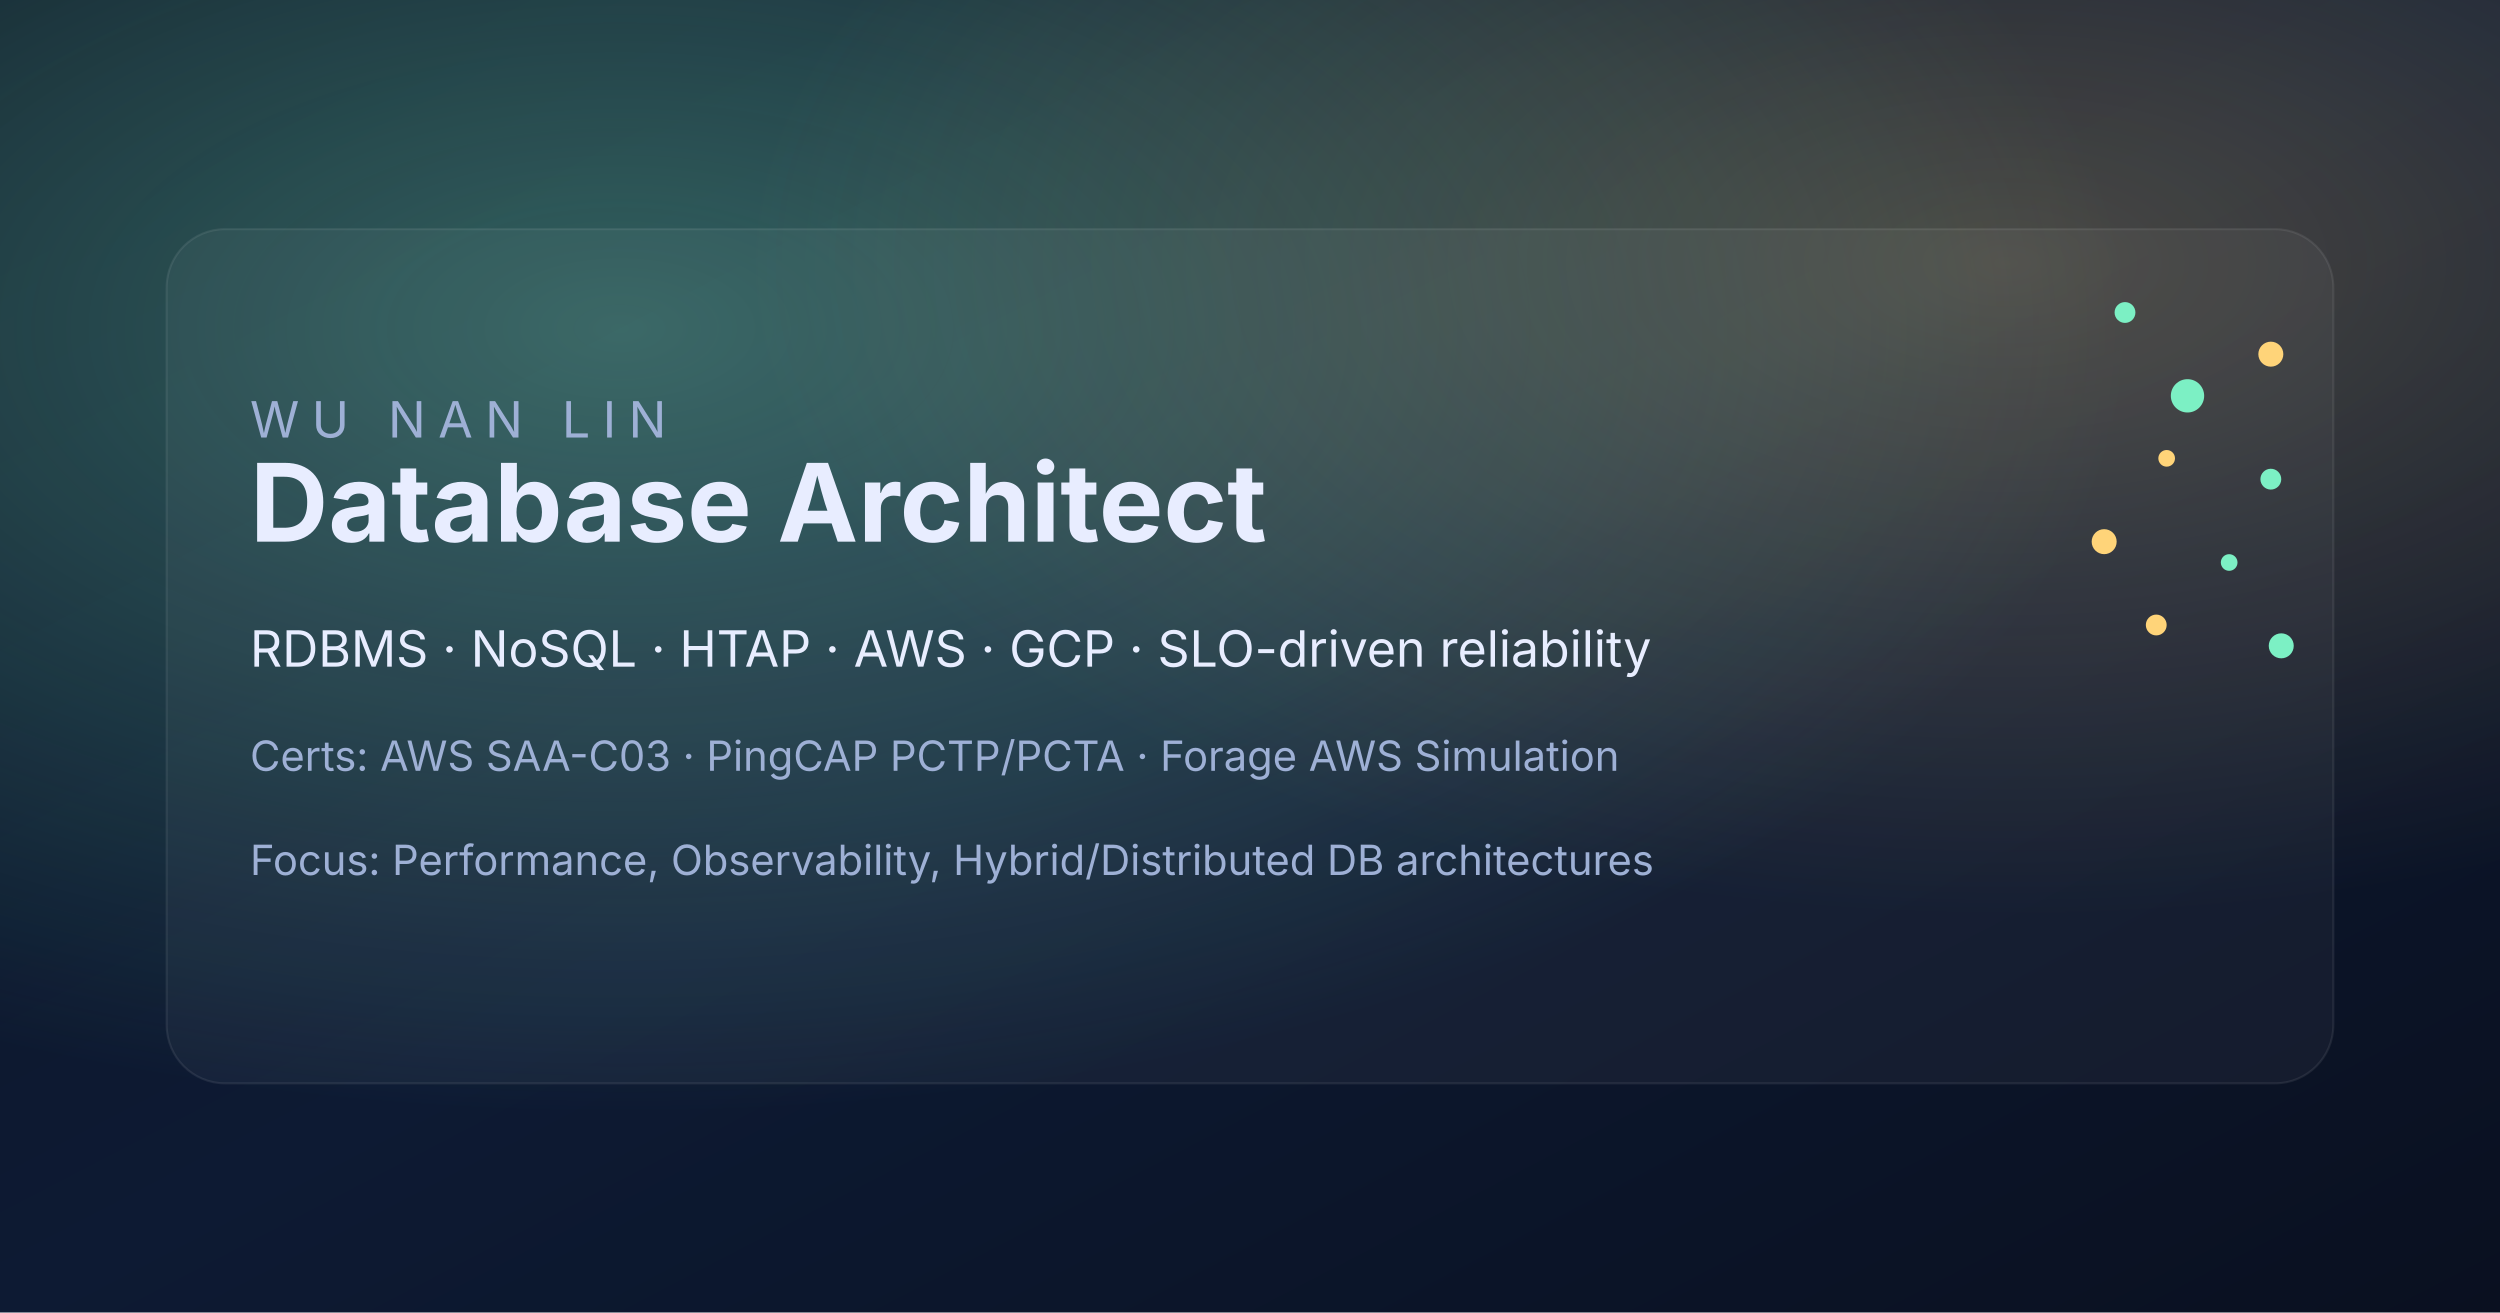
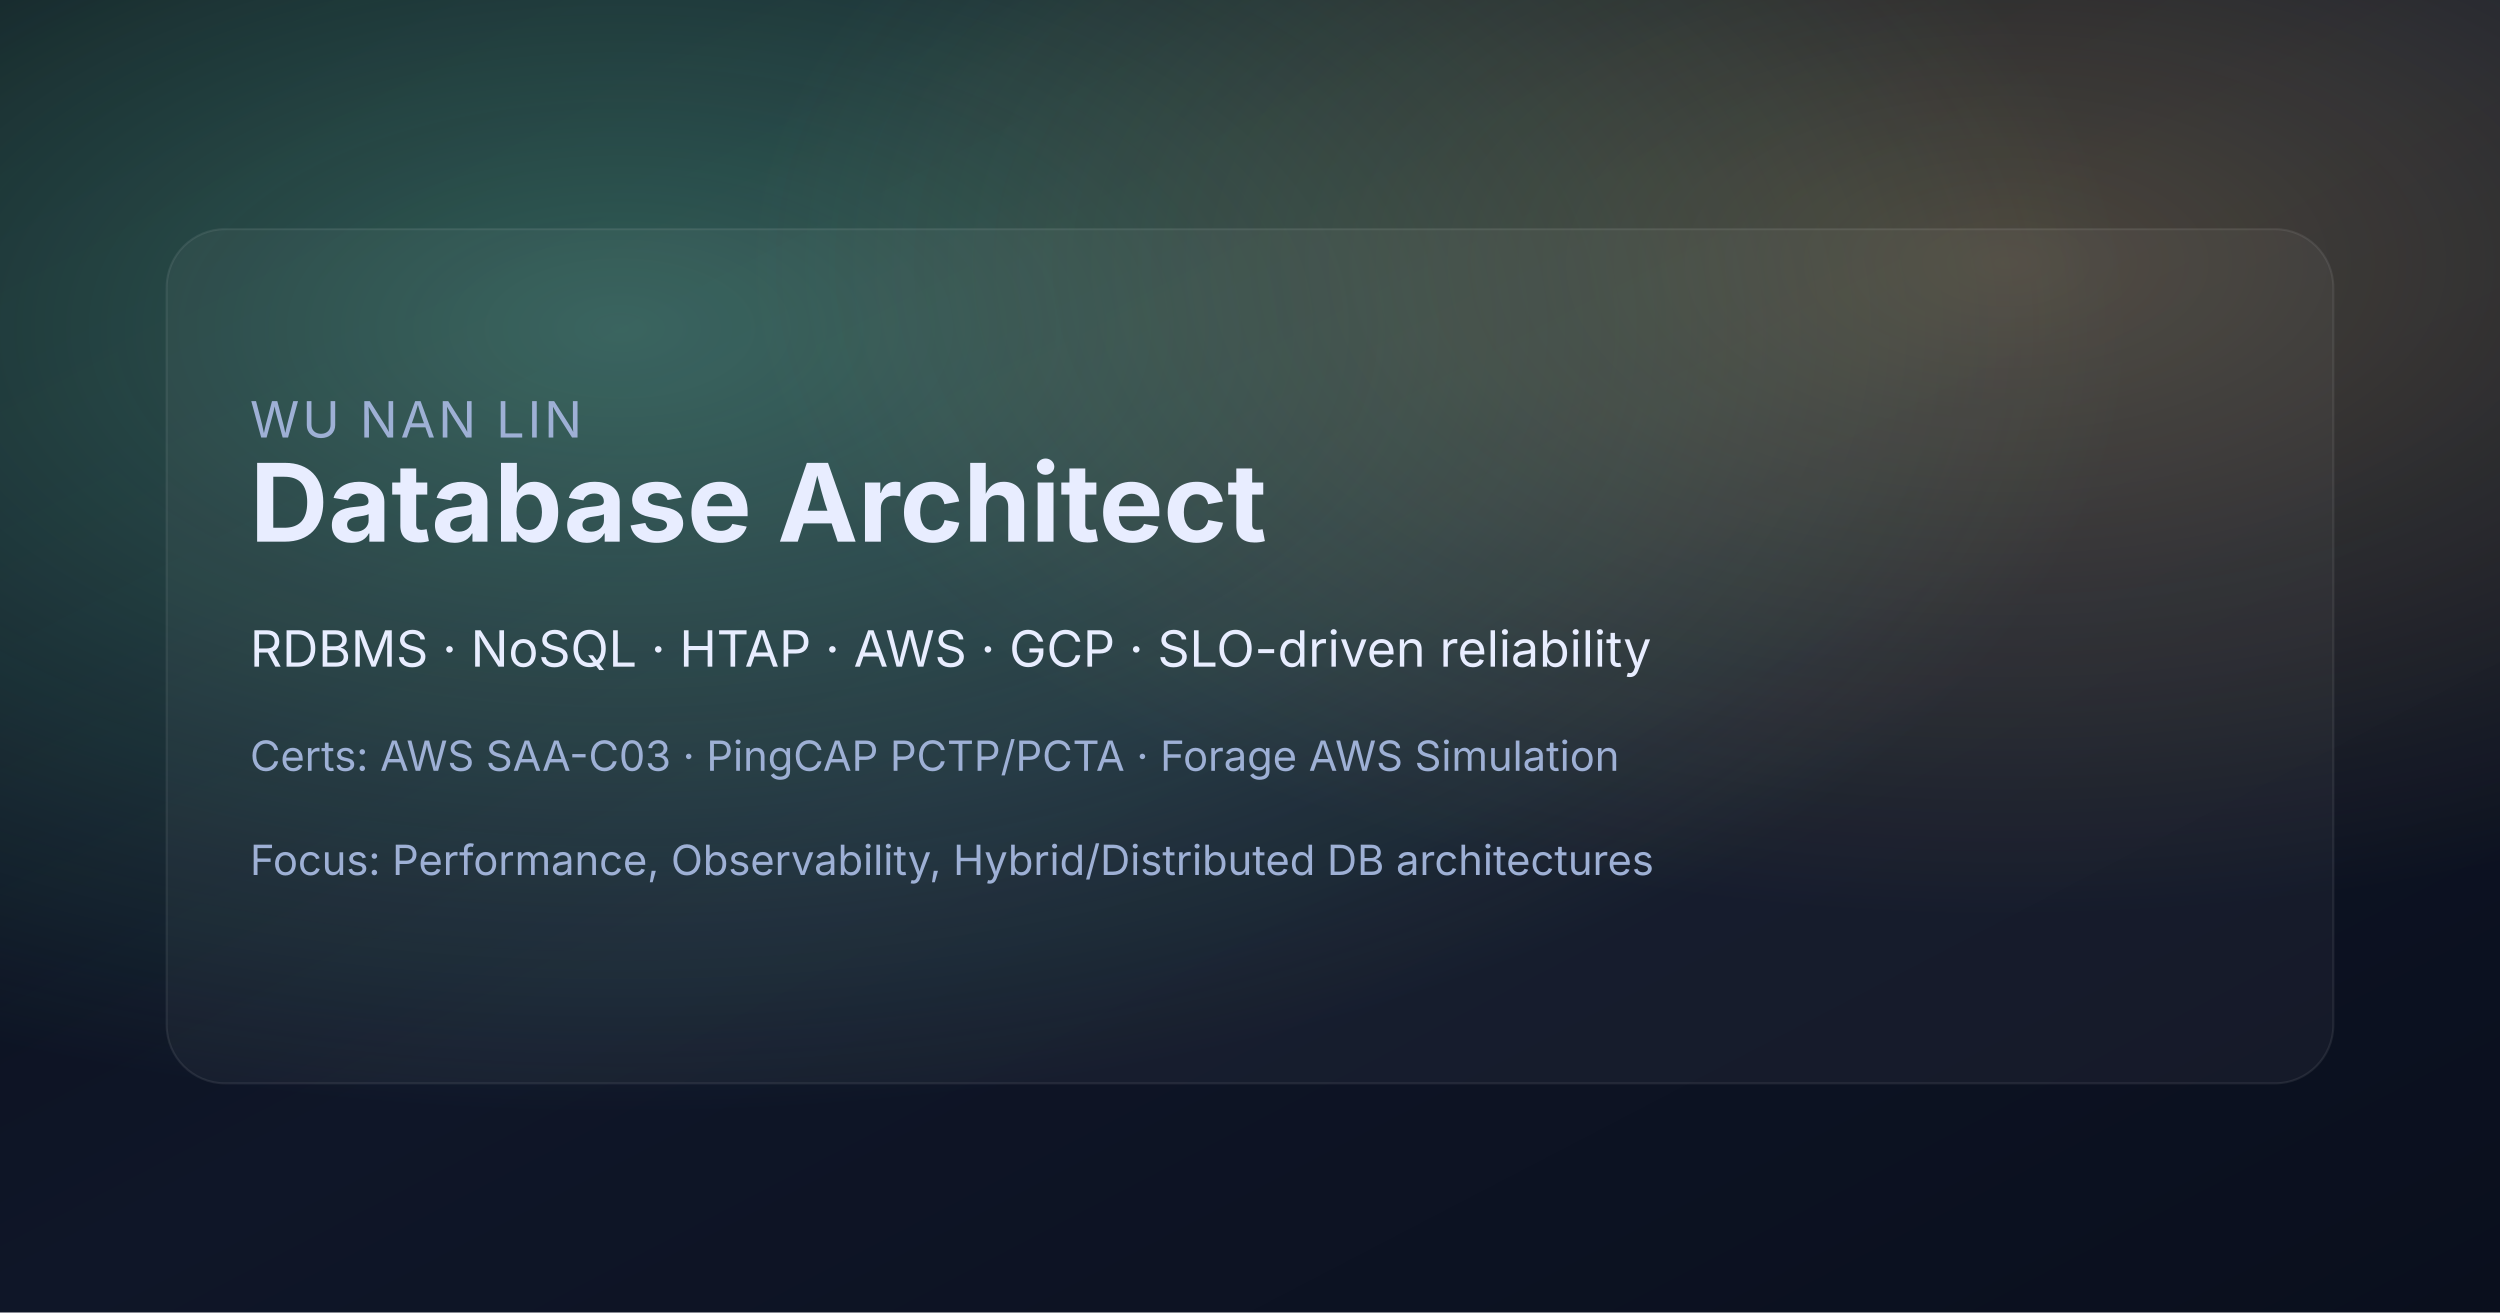
<svg xmlns="http://www.w3.org/2000/svg" width="1200" height="630" viewBox="0 0 1200 630" role="img" aria-label="Wu Nan Lin — Database Administrator and Observability Engineer">
  <defs>
    <linearGradient id="bg" x1="0%" y1="0%" x2="100%" y2="100%">
-       <stop offset="0%" stop-color="#0b1324" />
-       <stop offset="50%" stop-color="#0d1a33" />
-       <stop offset="100%" stop-color="#0a1020" />
+       <stop offset="0%" stop-color="#070b15" />
+       <stop offset="50%" stop-color="#0f1628" />
+       <stop offset="100%" stop-color="#0a0f1d" />
    </linearGradient>
    <radialGradient id="glow1" cx="25%" cy="25%" r="60%">
      <stop offset="0%" stop-color="rgba(124,240,196,0.35)" />
      <stop offset="100%" stop-color="rgba(124,240,196,0)" />
    </radialGradient>
    <radialGradient id="glow2" cx="80%" cy="20%" r="50%">
      <stop offset="0%" stop-color="rgba(255,212,121,0.25)" />
      <stop offset="100%" stop-color="rgba(255,212,121,0)" />
    </radialGradient>
  </defs>
  <rect width="1200" height="630" fill="url(#bg)" />
  <rect width="1200" height="630" fill="url(#glow1)" />
  <rect width="1200" height="630" fill="url(#glow2)" />
  <rect x="80" y="110" width="1040" height="410" rx="28" fill="rgba(255,255,255,0.04)" stroke="rgba(255,255,255,0.08)" />
-   <text x="120" y="210" font-family="Space Grotesk, 'DM Sans', system-ui, -apple-system, sans-serif" font-size="24" letter-spacing="6" fill="#9eb0d5" text-anchor="start">WU NAN LIN</text>
+   <text x="120" y="210" font-family="Space Grotesk, 'DM Sans', system-ui, -apple-system, sans-serif" font-size="24" letter-spacing="1.5" fill="#9eb0d5" text-anchor="start">WU NAN LIN</text>
  <text x="120" y="260" font-family="Space Grotesk, 'DM Sans', system-ui, -apple-system, sans-serif" font-size="52" font-weight="700" fill="#e8edff" text-anchor="start">Database Architect</text>
  <text x="120" y="320" font-family="Space Grotesk, 'DM Sans', system-ui, -apple-system, sans-serif" font-size="24" fill="#e8edff" text-anchor="start">RDBMS · NoSQL · HTAP · AWS · GCP · SLO-driven reliability</text>
  <text x="120" y="370" font-family="Space Grotesk, 'DM Sans', system-ui, -apple-system, sans-serif" font-size="20" fill="#9eb0d5" text-anchor="start">Certs: AWS SAA-C03 · PingCAP PCTP/PCTA · Forage AWS Simulation</text>
  <text x="120" y="420" font-family="Space Grotesk, 'DM Sans', system-ui, -apple-system, sans-serif" font-size="20" fill="#9eb0d5" text-anchor="start">Focus: Performance, Observability, Hybrid/Distributed DB architectures</text>
-   <circle cx="1050" cy="190" r="8" fill="#7cf0c4" />
-   <circle cx="1090" cy="170" r="6" fill="#ffd479" />
-   <circle cx="1020" cy="150" r="5" fill="#7cf0c4" />
-   <circle cx="1040" cy="220" r="4" fill="#ffd479" />
-   <circle cx="1090" cy="230" r="5" fill="#7cf0c4" />
-   <circle cx="1010" cy="260" r="6" fill="#ffd479" />
-   <circle cx="1070" cy="270" r="4" fill="#7cf0c4" />
-   <circle cx="1035" cy="300" r="5" fill="#ffd479" />
-   <circle cx="1095" cy="310" r="6" fill="#7cf0c4" />
</svg>
